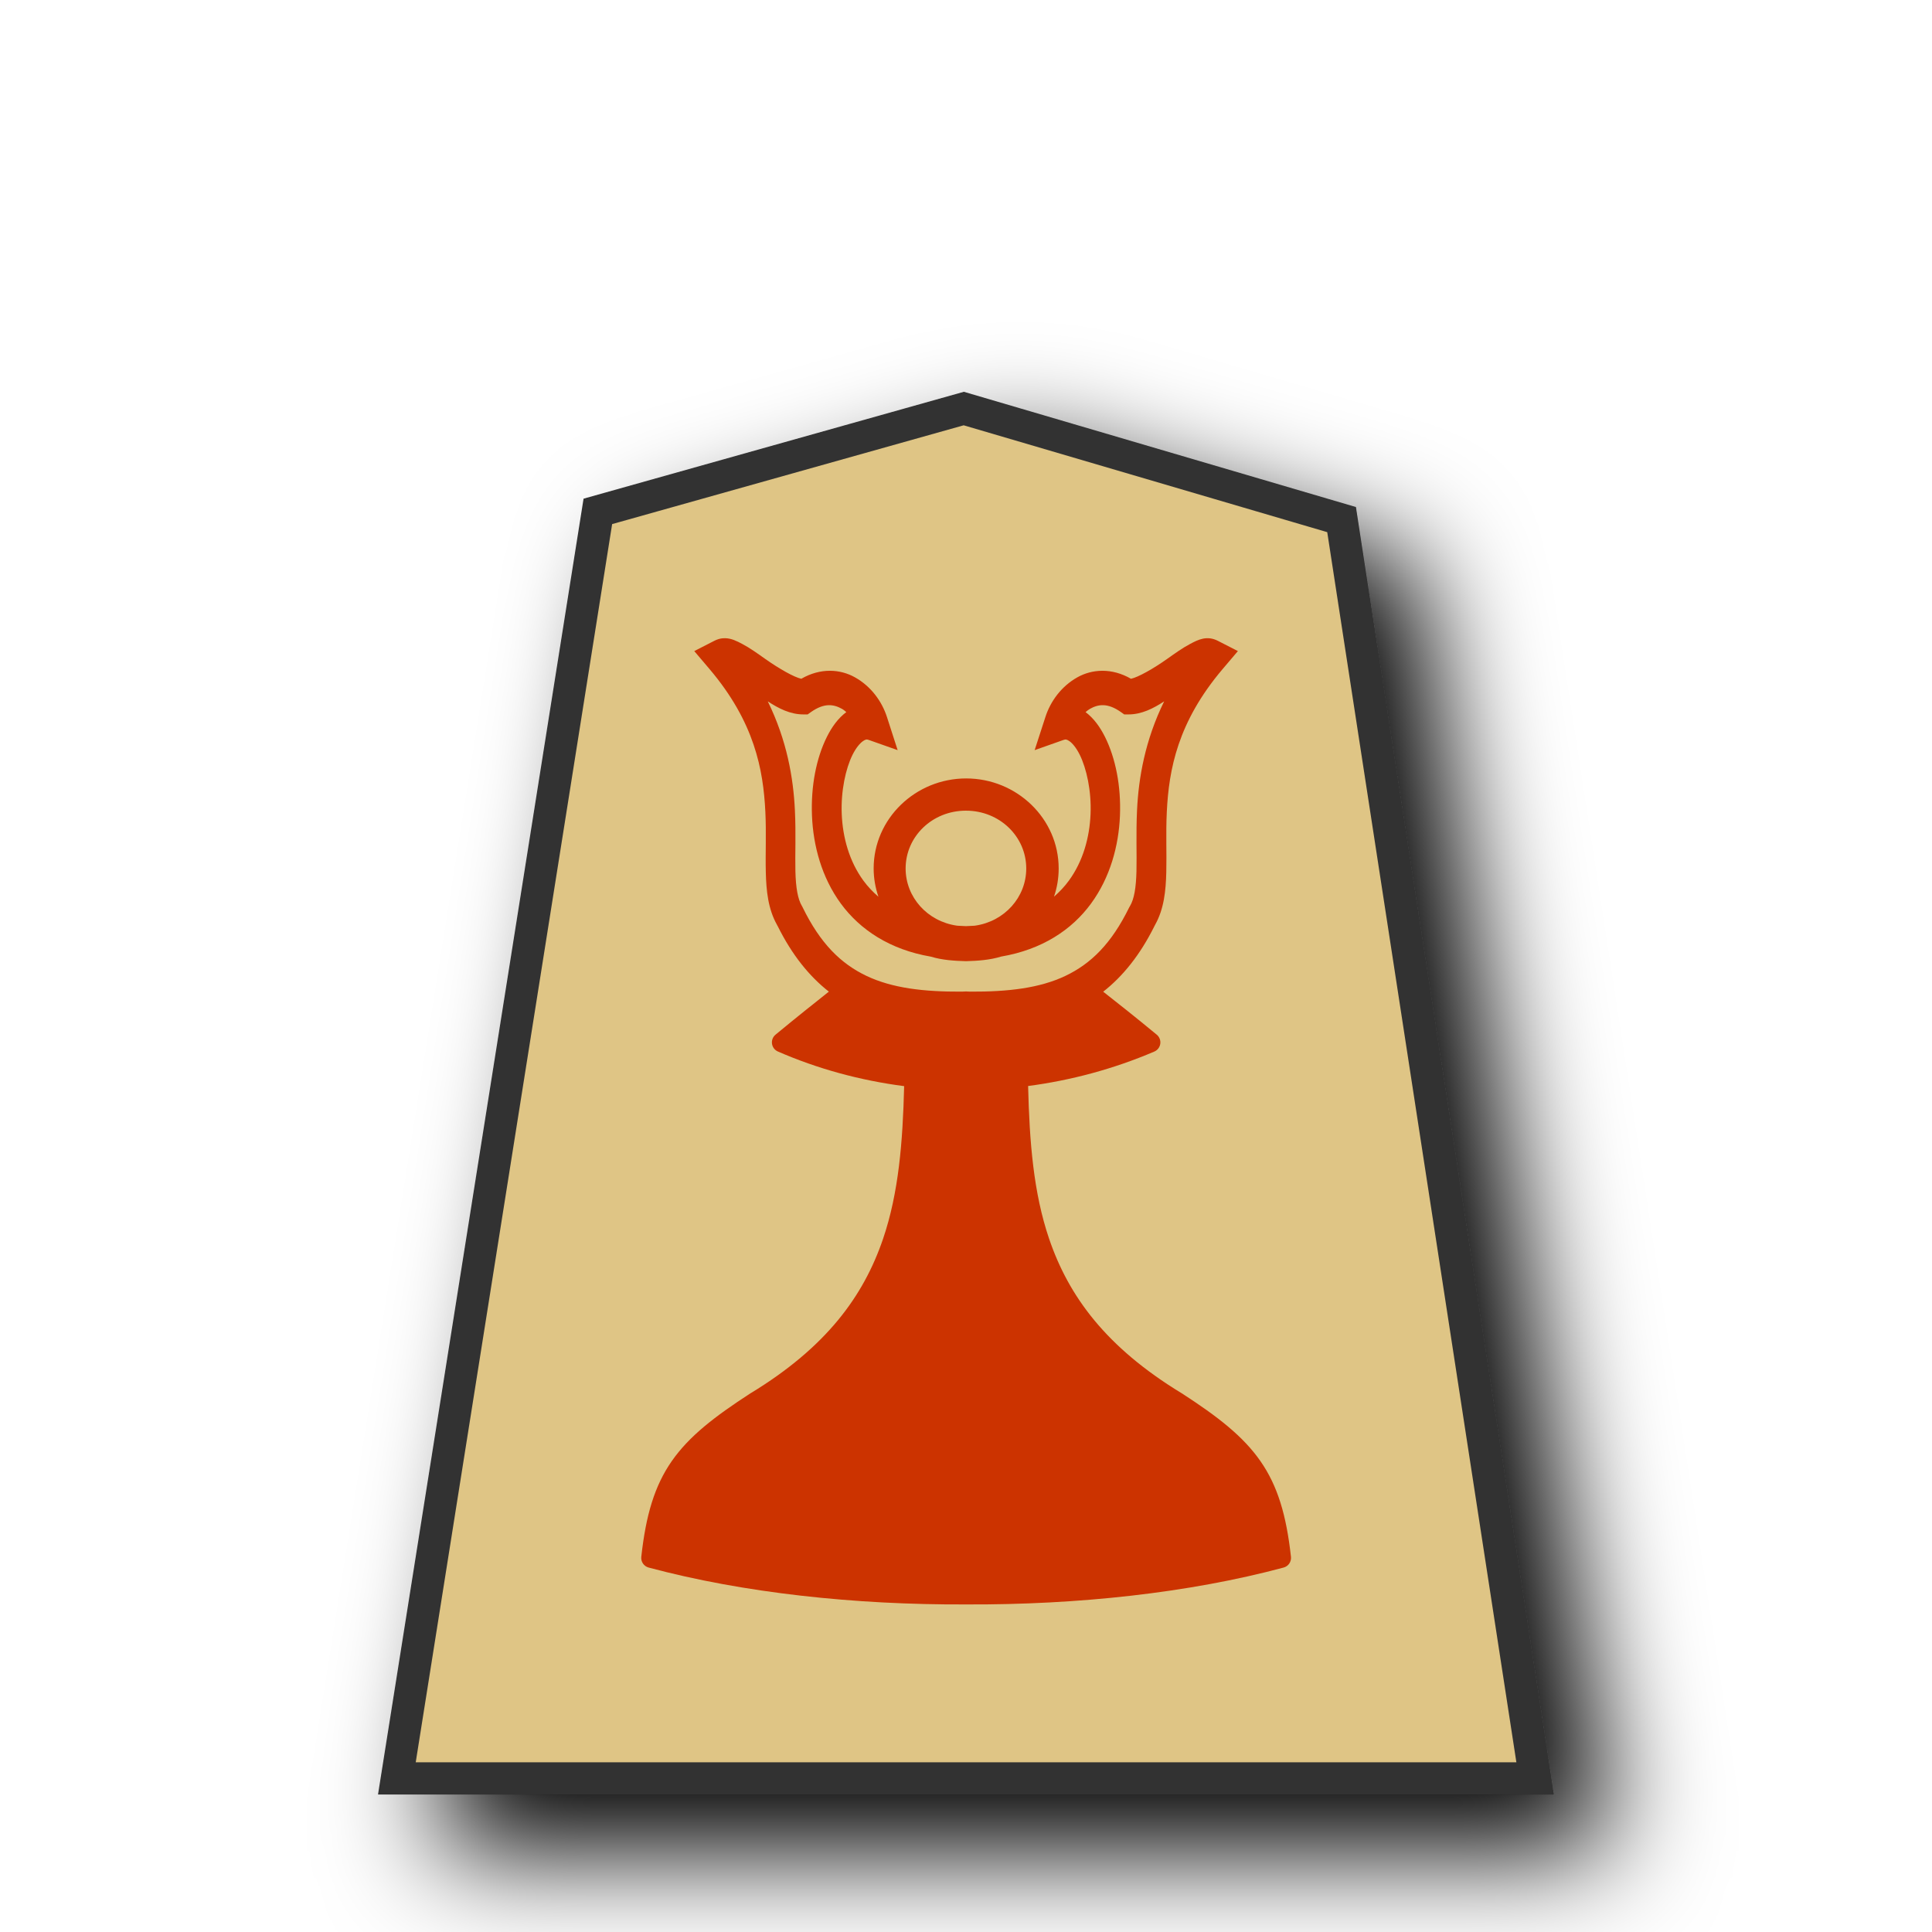
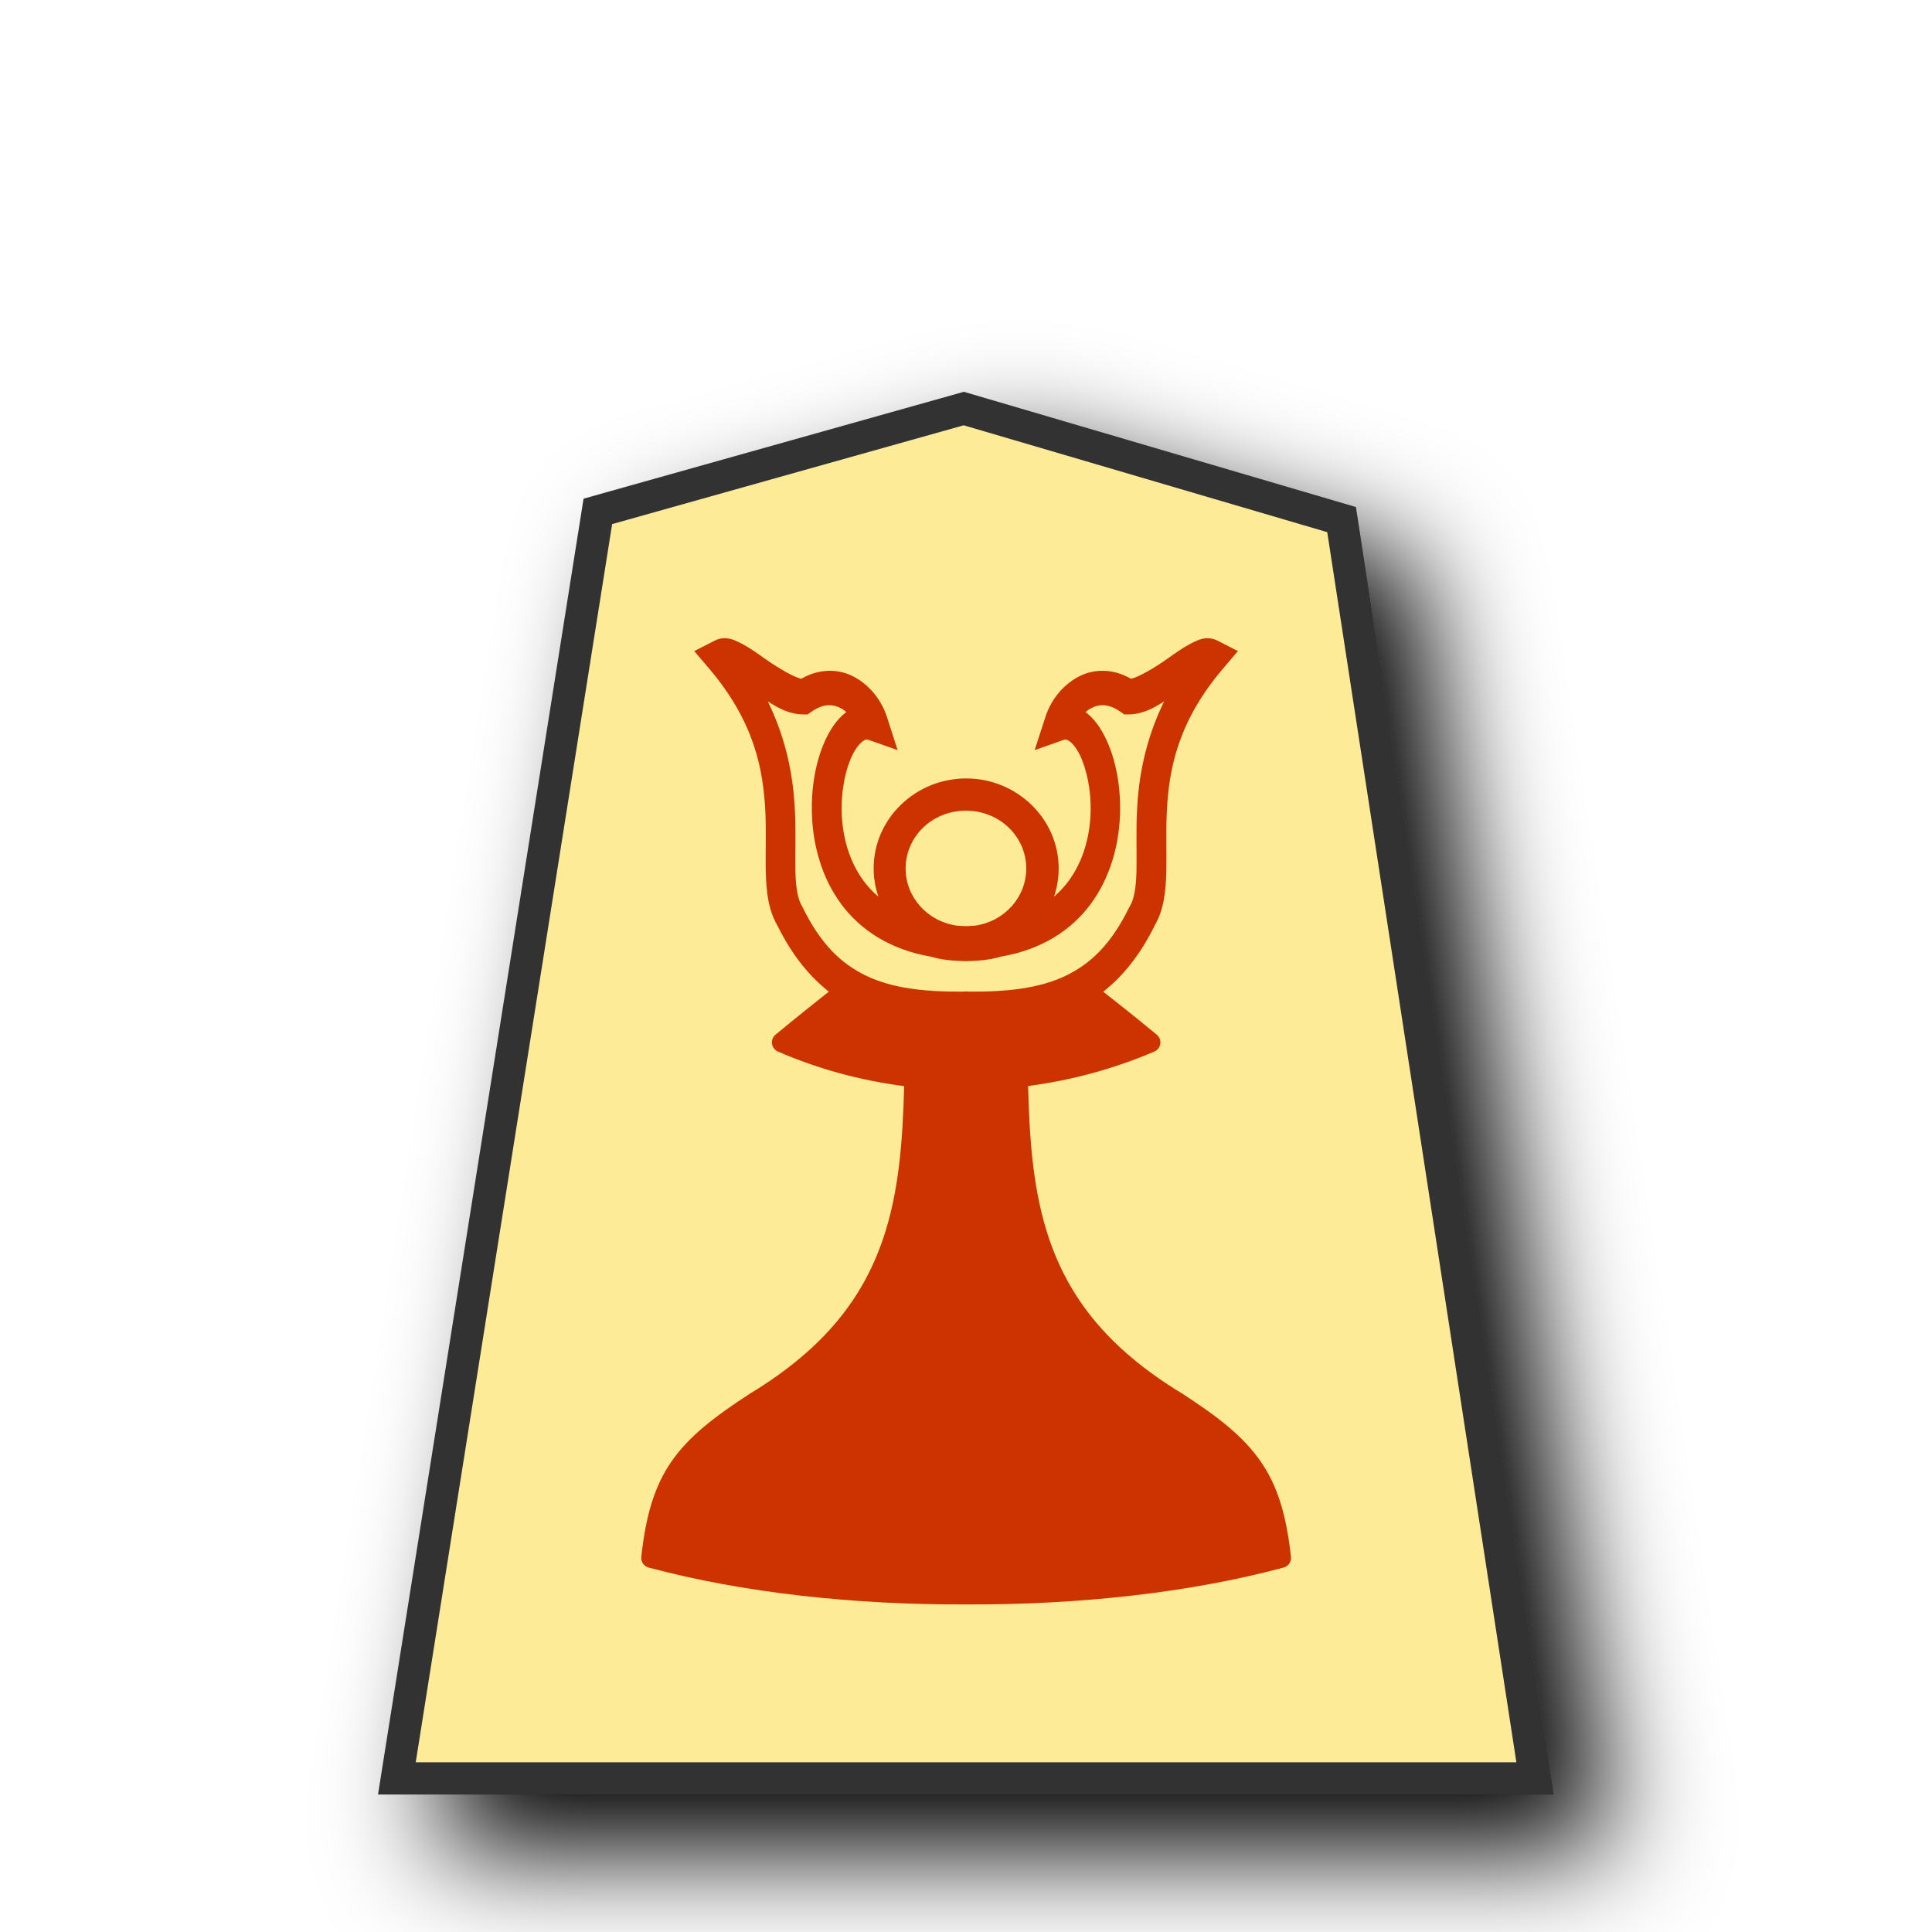
<svg xmlns="http://www.w3.org/2000/svg" viewBox="0 0 60 60" version="1.1" id="svg4">
  <defs id="defs1">
    <filter id="0TO_svg__a" x="-0.137" y="-0.112" width="1.324" height="1.265">
      <feGaussianBlur in="SourceAlpha" result="blur" stdDeviation="2" id="feGaussianBlur1" />
      <feOffset dx="2" dy="2" result="offsetBlur" id="feOffset1" />
      <feBlend in="SourceGraphic" in2="offsetBlur" id="feBlend1" />
    </filter>
  </defs>
  <g filter="url(#0TO_svg__a)" transform="translate(39.633 3.208)scale(.88521)" id="g1">
-     <path fill="#cdbc68" d="m -23.798,14.317 -7.051,44.451 H 9.085 l -6.79,-44.163 c -4.418,-1.298 -8.839,-2.6 -13.255,-3.896 z" id="path1" style="fill:#dfc585;fill-opacity:1;stroke:#333333;stroke-width:1.13;stroke-dasharray:none" />
+     <path fill="#cdbc68" d="m -23.798,14.317 -7.051,44.451 H 9.085 l -6.79,-44.163 c -4.418,-1.298 -8.839,-2.6 -13.255,-3.896 z" id="path1" style="fill:#fdeb98;fill-opacity:1;stroke:#333333;stroke-width:1.13;stroke-dasharray:none" />
  </g>
  <path id="path9" style="color:#000000;fill:#cc3300;fill-opacity:1;stroke-width:0.045;-inkscape-stroke:none" d="m 22.514,19.82 c -0.028,-3.5e-4 -0.057,4.1e-4 -0.086,0.004 -0.078,0.009 -0.16,0.034 -0.246,0.078 l -0.621,0.318 0.479,0.564 c 1.388,1.64 1.665,3.108 1.729,4.432 0.032,0.662 -8.62e-4,1.285 0.014,1.873 0.014,0.572 0.07,1.14 0.348,1.633 0.002,0.005 0.004,0.009 0.006,0.014 0.005,0.009 0.01,0.018 0.016,0.027 0.443,0.892 0.979,1.556 1.588,2.033 -0.471,0.374 -0.984,0.781 -1.658,1.338 a 0.31,0.31 0 0 0 0.074,0.521 c 1.232,0.538 2.557,0.899 3.922,1.076 -0.043,1.732 -0.169,3.314 -0.654,4.74 -0.61,1.791 -1.768,3.368 -4.107,4.793 a 0.31,0.31 0 0 0 -0.008,0.004 c -1.129,0.732 -1.91,1.337 -2.447,2.107 -0.537,0.77 -0.805,1.684 -0.947,2.973 a 0.31,0.31 0 0 0 0.229,0.334 c 2.934,0.786 6.397,1.161 9.857,1.145 3.462,0.016 6.927,-0.358 9.861,-1.145 a 0.31,0.31 0 0 0 0.229,-0.334 c -0.142,-1.289 -0.412,-2.202 -0.949,-2.973 -0.537,-0.77 -1.316,-1.376 -2.445,-2.107 a 0.31,0.31 0 0 0 -0.008,-0.004 c -2.339,-1.425 -3.499,-3.002 -4.109,-4.793 -0.486,-1.427 -0.61,-3.011 -0.652,-4.744 1.321,-0.174 2.641,-0.523 3.92,-1.07 a 0.31,0.31 0 0 0 0.076,-0.523 c -0.675,-0.558 -1.197,-0.969 -1.664,-1.336 0.61,-0.478 1.146,-1.142 1.59,-2.035 l 0.021,-0.041 c 0.278,-0.493 0.334,-1.061 0.348,-1.633 0.015,-0.588 -0.016,-1.211 0.016,-1.873 0.064,-1.324 0.34,-2.792 1.729,-4.432 l 0.479,-0.564 -0.621,-0.318 c -0.345,-0.176 -0.618,-0.033 -0.859,0.094 -0.242,0.127 -0.481,0.3 -0.723,0.471 -0.437,0.309 -0.896,0.565 -1.117,0.613 -0.597,-0.345 -1.209,-0.302 -1.666,-0.045 -0.498,0.28 -0.834,0.743 -0.992,1.232 l -0.334,1.029 0.895,-0.316 c 0.068,-0.024 0.105,-0.02 0.193,0.043 0.088,0.063 0.206,0.203 0.312,0.416 0.212,0.427 0.366,1.122 0.336,1.844 -0.03,0.722 -0.232,1.465 -0.676,2.07 -0.129,0.176 -0.283,0.342 -0.459,0.494 0.094,-0.276 0.145,-0.57 0.145,-0.877 0,-1.547 -1.301,-2.795 -2.873,-2.795 -1.572,0 -2.873,1.248 -2.873,2.795 0,0.308 0.054,0.602 0.148,0.879 -0.177,-0.153 -0.333,-0.319 -0.463,-0.496 -0.444,-0.605 -0.646,-1.348 -0.676,-2.07 -0.03,-0.722 0.123,-1.417 0.336,-1.844 0.106,-0.213 0.227,-0.353 0.314,-0.416 0.088,-0.063 0.123,-0.067 0.191,-0.043 l 0.895,0.316 -0.332,-1.029 c -0.158,-0.489 -0.496,-0.953 -0.994,-1.232 -0.457,-0.257 -1.069,-0.3 -1.666,0.045 -0.221,-0.048 -0.678,-0.305 -1.115,-0.613 -0.242,-0.171 -0.481,-0.344 -0.723,-0.471 -0.159,-0.083 -0.33,-0.173 -0.527,-0.176 z m 1.33,1.961 c 0.337,0.221 0.699,0.408 1.113,0.406 h 0.125 l 0.107,-0.076 c 0.41,-0.287 0.7,-0.242 0.961,-0.096 0.047,0.026 0.09,0.064 0.133,0.1 -0.252,0.188 -0.448,0.457 -0.605,0.773 -0.326,0.655 -0.499,1.524 -0.461,2.449 0.038,0.925 0.3,1.912 0.898,2.727 0.596,0.811 1.52,1.427 2.791,1.645 0.356,0.109 0.737,0.131 1.082,0.141 h 0.01 0.012 c 0.345,-0.01 0.725,-0.033 1.082,-0.143 1.271,-0.217 2.194,-0.831 2.789,-1.643 0.598,-0.815 0.862,-1.802 0.9,-2.727 0.038,-0.925 -0.137,-1.794 -0.463,-2.449 -0.158,-0.316 -0.354,-0.585 -0.605,-0.773 0.043,-0.036 0.088,-0.073 0.135,-0.1 0.261,-0.147 0.549,-0.191 0.959,0.096 l 0.107,0.076 h 0.125 c 0.414,0.002 0.778,-0.185 1.115,-0.406 -0.595,1.213 -0.794,2.378 -0.842,3.375 -0.035,0.737 -0.005,1.388 -0.018,1.902 -0.013,0.515 -0.072,0.863 -0.201,1.08 l -0.012,0.02 -0.012,0.021 c -0.553,1.129 -1.189,1.751 -1.984,2.129 -0.795,0.378 -1.771,0.494 -2.945,0.488 -0.038,-1.95e-4 -0.076,-0.001 -0.115,-0.004 l -0.027,-0.002 -0.025,0.002 c -0.039,0.003 -0.079,0.004 -0.117,0.004 -1.175,0.006 -2.15,-0.11 -2.945,-0.488 -0.795,-0.378 -1.432,-1 -1.984,-2.129 l -0.01,-0.021 -0.012,-0.02 c -0.129,-0.217 -0.19,-0.565 -0.203,-1.08 -0.013,-0.515 0.02,-1.165 -0.016,-1.902 -0.048,-0.997 -0.247,-2.162 -0.842,-3.375 z m 6.154,3.395 c 1.049,0 1.873,0.806 1.873,1.795 0,0.896 -0.676,1.643 -1.584,1.775 -0.013,0.002 -0.026,0.002 -0.039,0.004 -0.083,0.005 -0.167,0.009 -0.25,0.012 -0.083,-0.003 -0.166,-0.006 -0.248,-0.012 -0.013,-0.002 -0.026,-0.002 -0.039,-0.004 -0.908,-0.132 -1.586,-0.879 -1.586,-1.775 0,-0.989 0.824,-1.795 1.873,-1.795 z" />
</svg>
